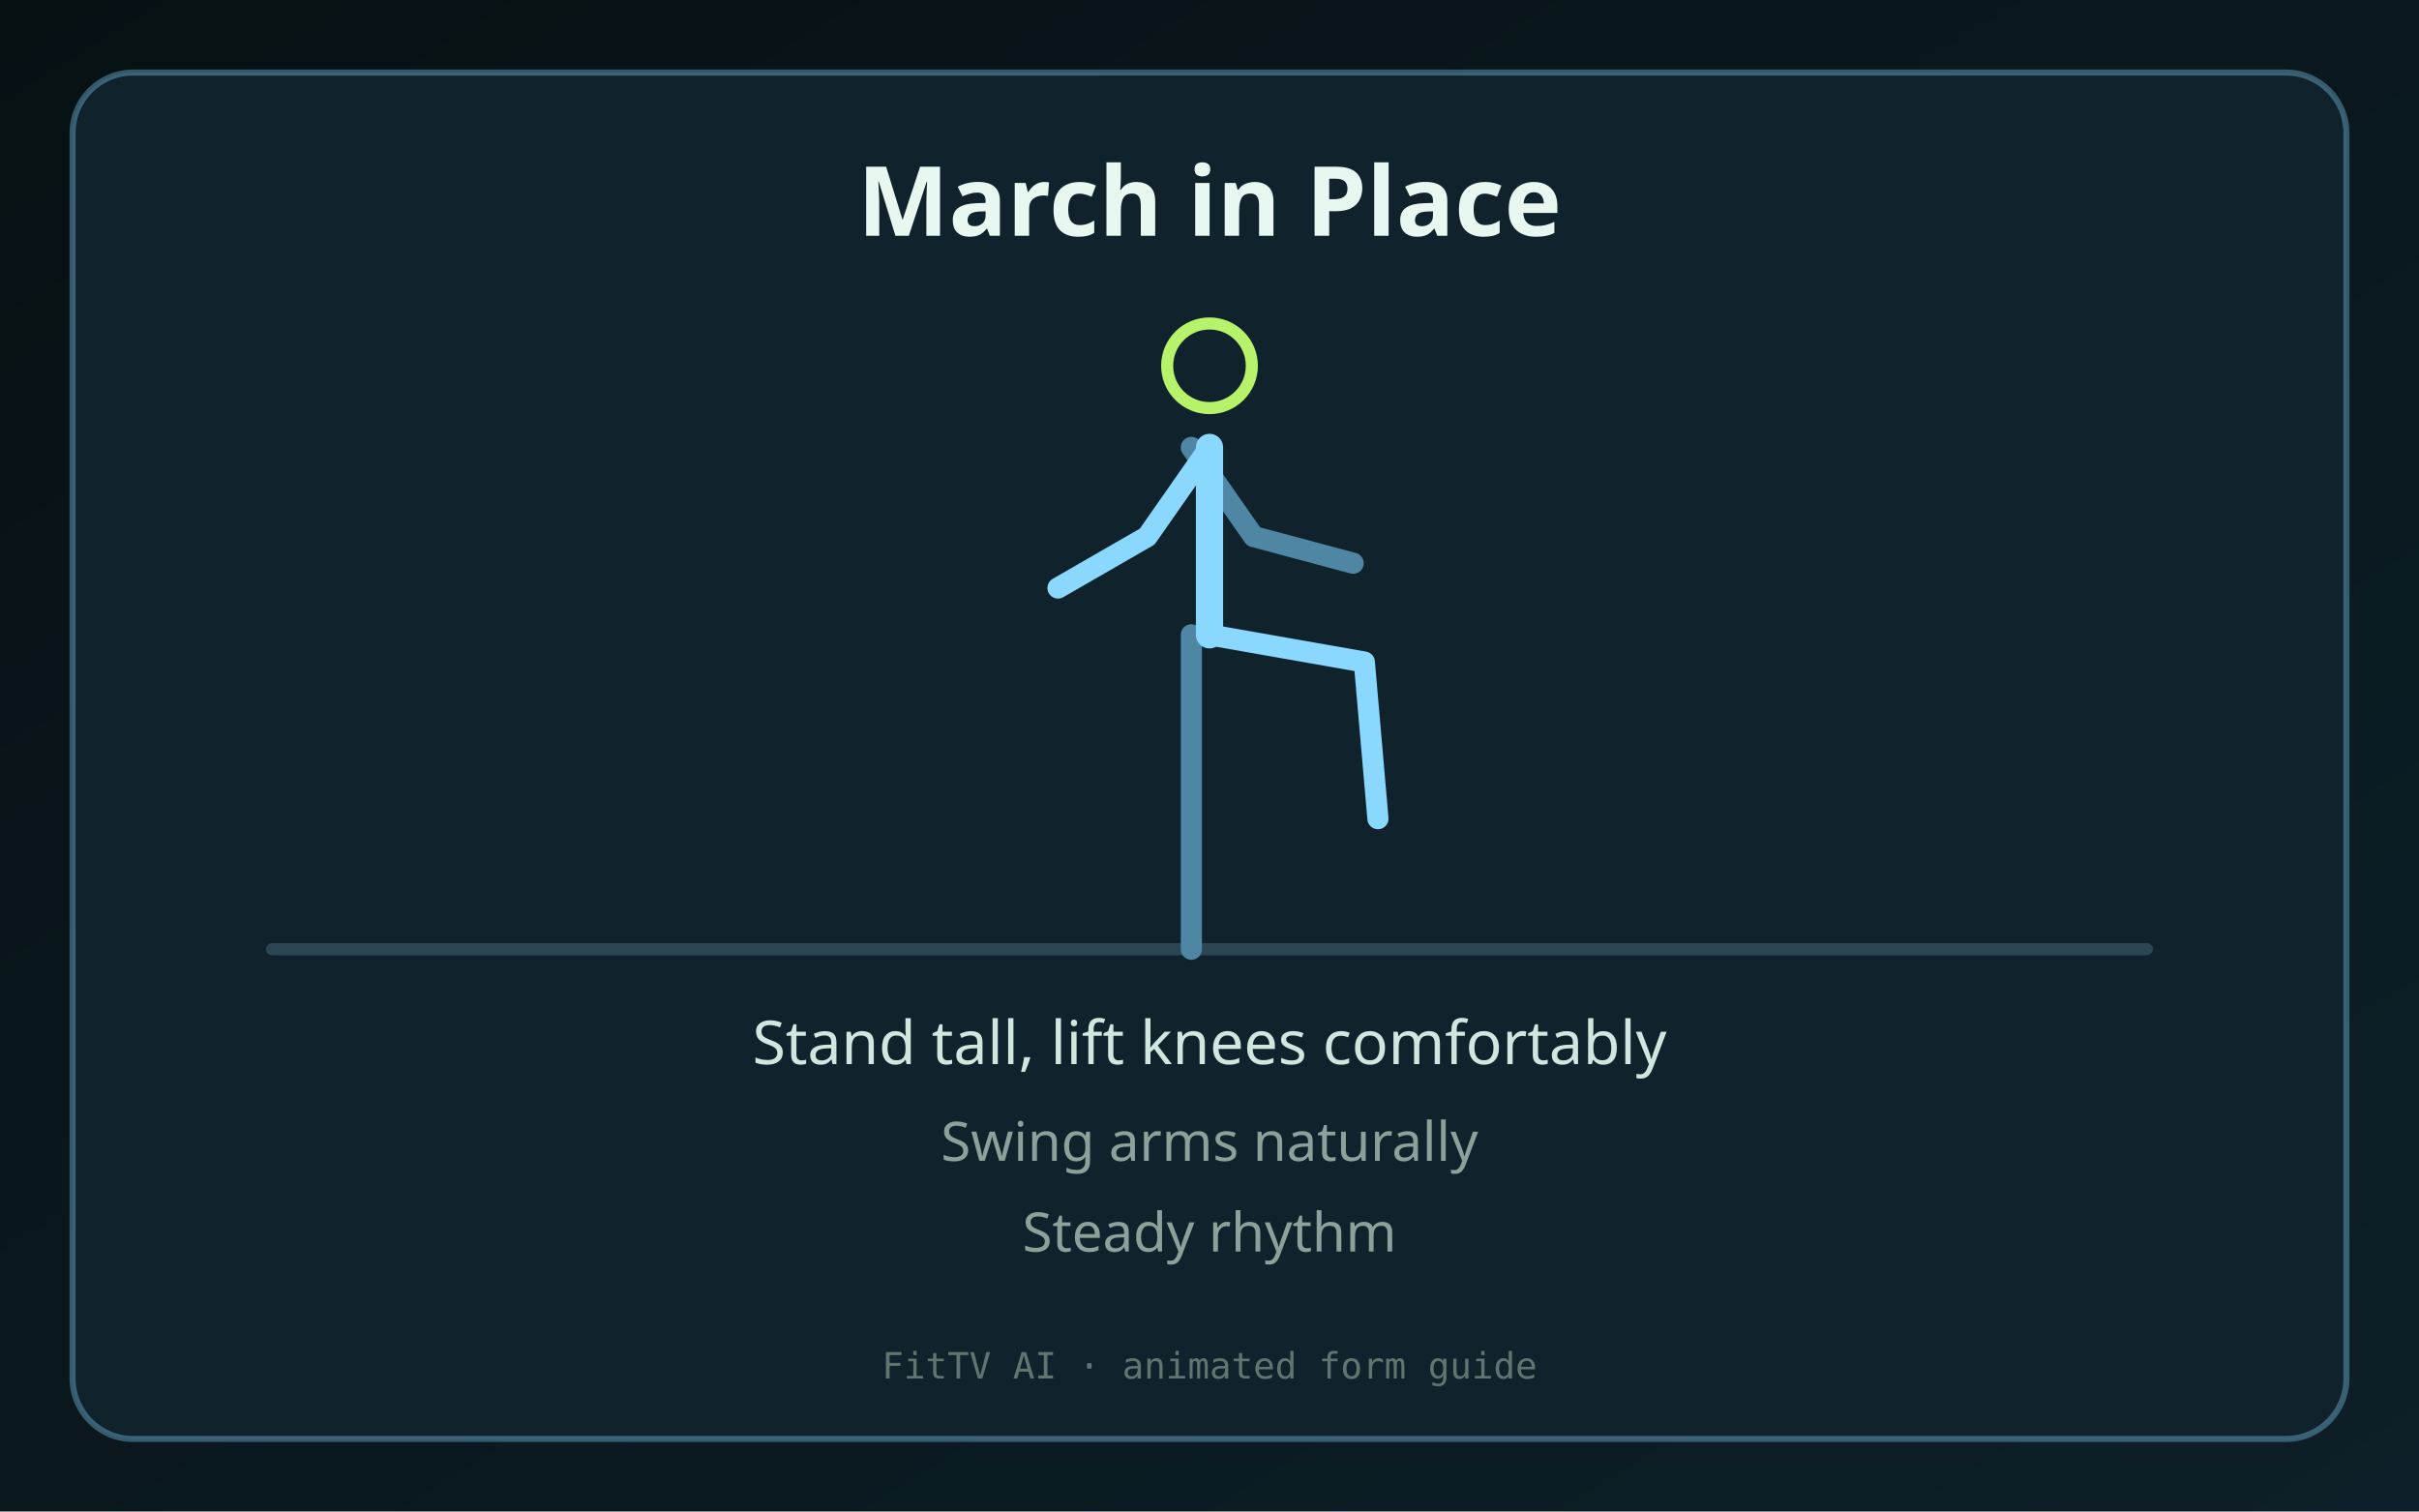
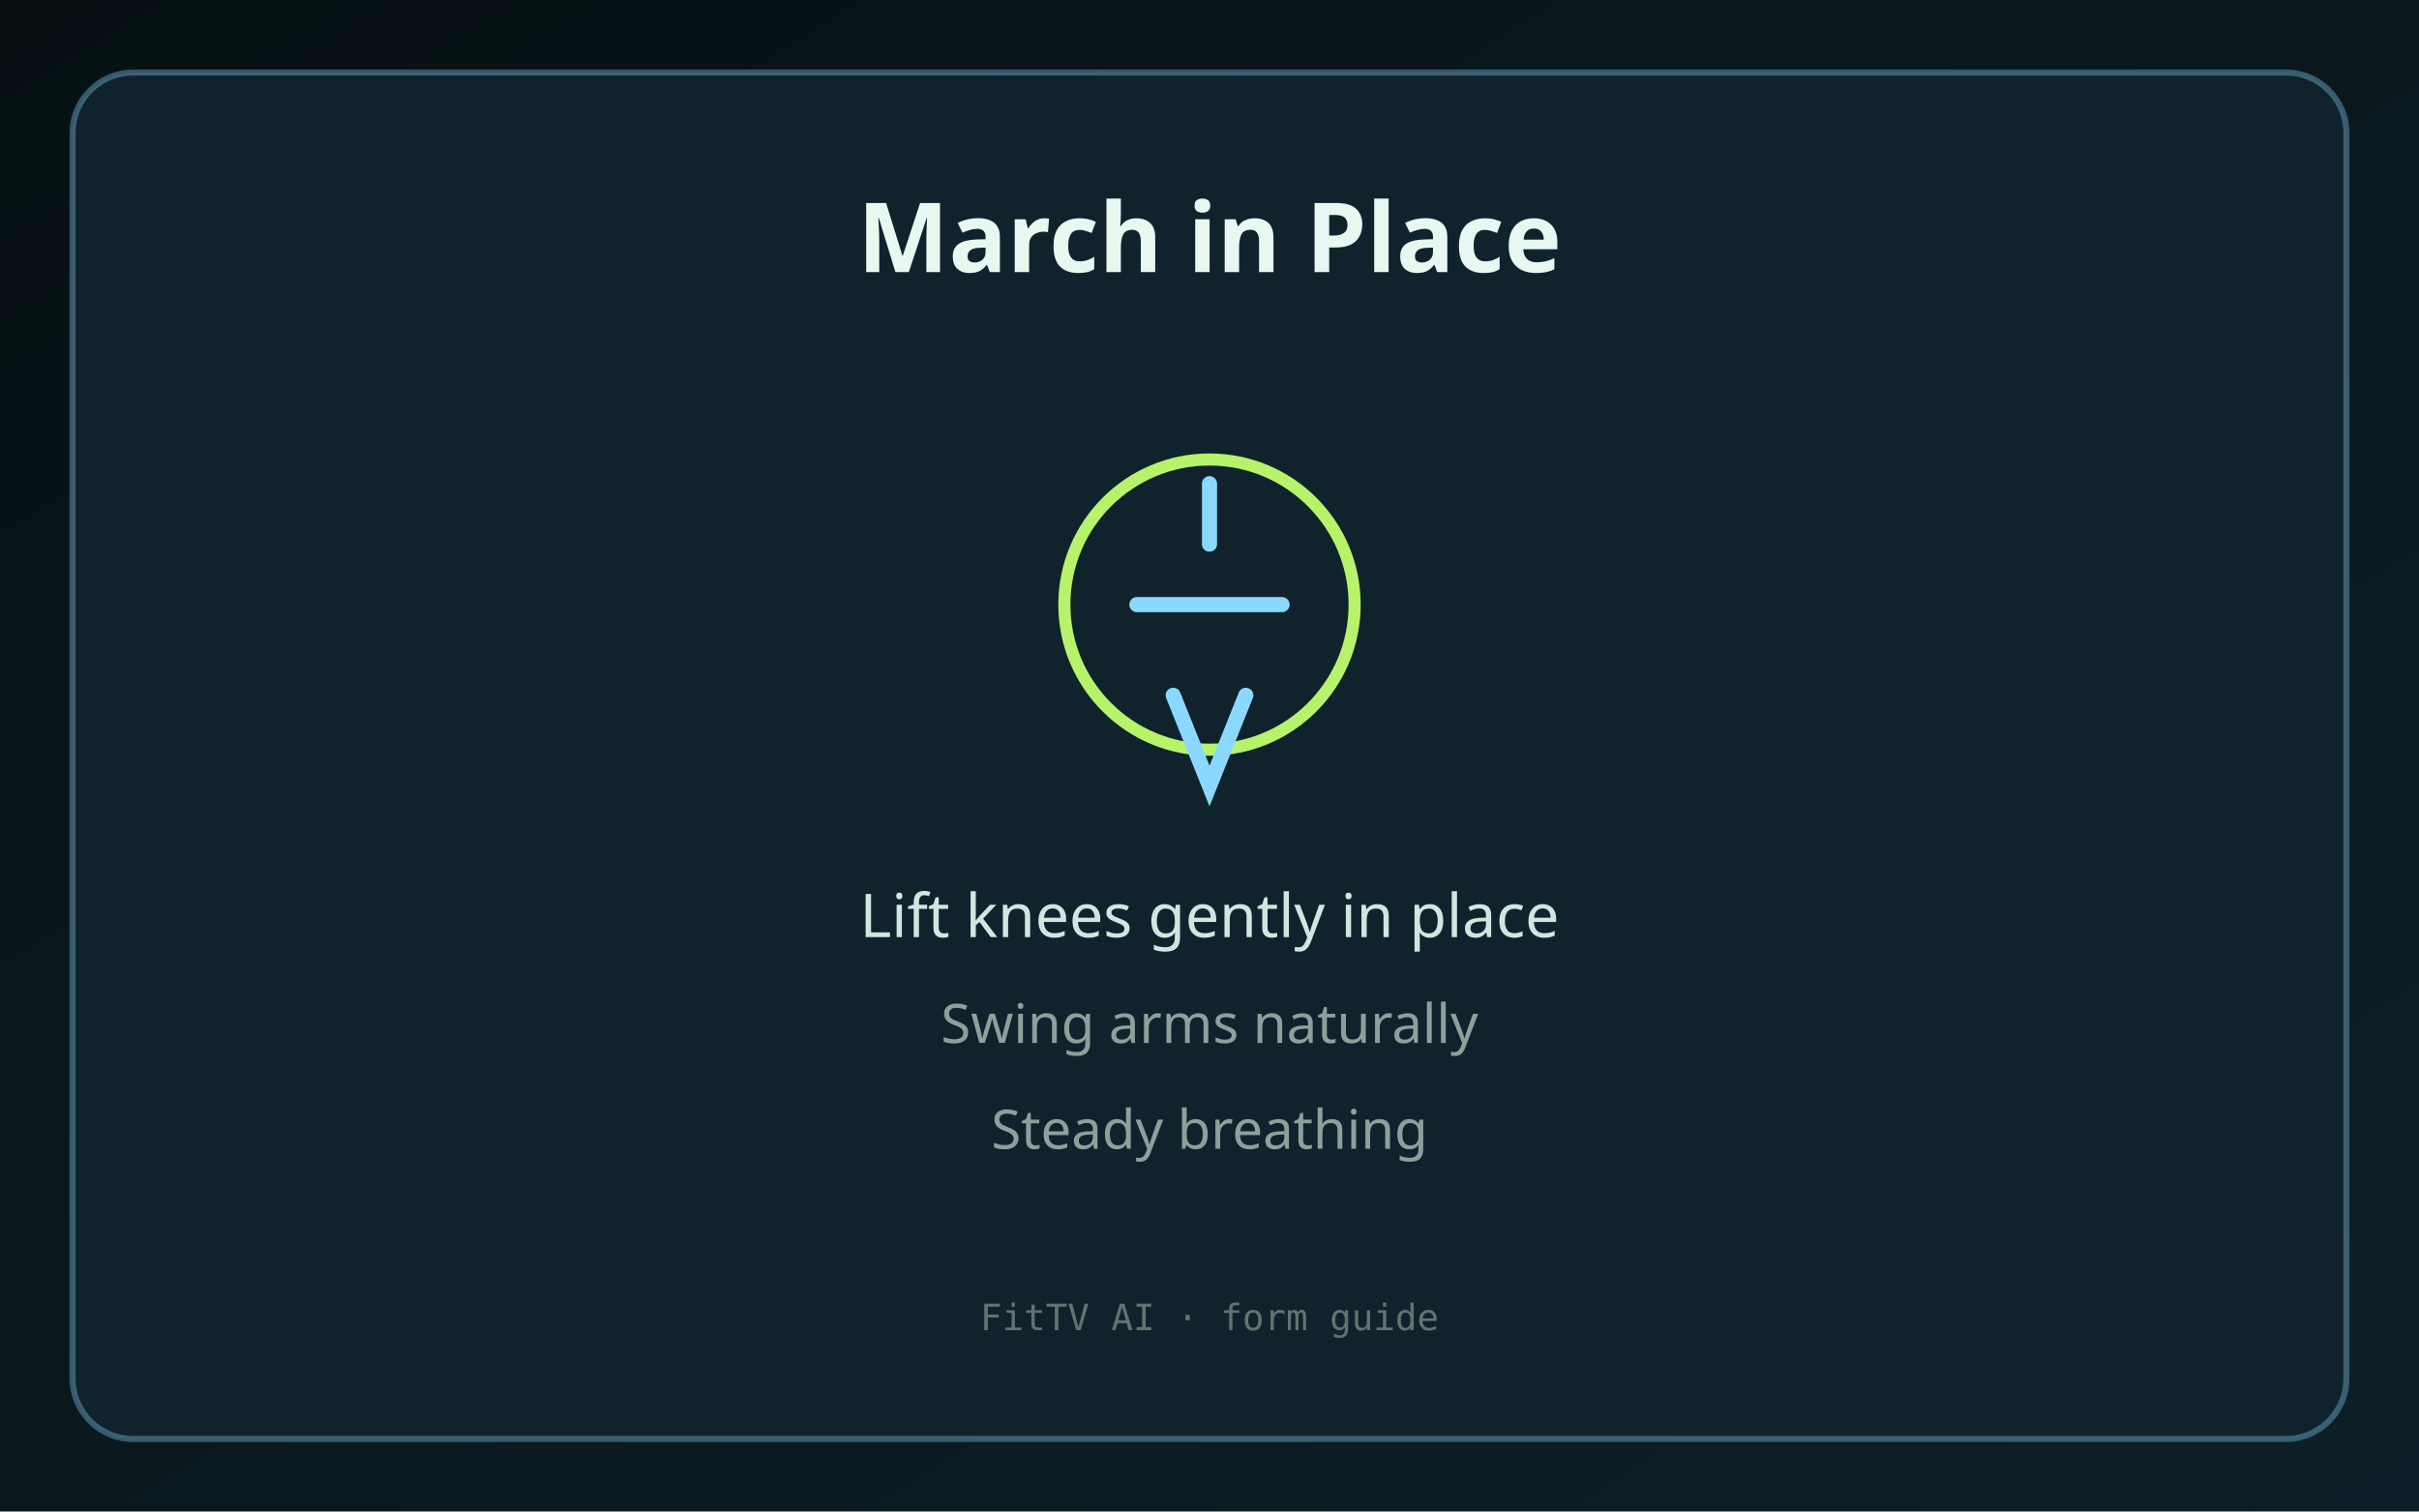
- <svg xmlns="http://www.w3.org/2000/svg" width="800" height="500" viewBox="0 0 800 500" role="img" aria-label="March in Place animated demonstration">
+ <svg xmlns="http://www.w3.org/2000/svg" width="800" height="500" viewBox="0 0 800 500">
  <defs>
    <linearGradient id="bg" x1="0" y1="0" x2="1" y2="1">
      <stop offset="0%" stop-color="#071114" />
      <stop offset="100%" stop-color="#0d1f28" />
    </linearGradient>
  </defs>
  <rect width="800" height="500" fill="url(#bg)" />
  <rect x="24" y="24" width="752" height="452" rx="20" fill="#10232d" stroke="#8bd8ff" stroke-opacity="0.35" stroke-width="2" />
-   <text x="400" y="78" text-anchor="middle" fill="#e8f7f0" font-family="Segoe UI, system-ui, sans-serif" font-size="32" font-weight="700">March in Place</text>
-   <line x1="90" y1="314" x2="710" y2="314" stroke="#2c4654" stroke-width="4" stroke-linecap="round" />
-   <path d="M394.0 210.0 L394.0 262.0 L394.0 314.0" fill="none" stroke="#4f86a3" stroke-width="7" stroke-linecap="round" stroke-linejoin="round">
-     <animate attributeName="d" values="M394.0 210.0 L394.0 262.0 L394.0 314.0;M394.0 210.0 L445.2 219.0 L449.7 270.8;M394.0 210.0 L394.0 262.0 L394.0 314.0" dur="1.8s" repeatCount="indefinite" calcMode="spline" keyTimes="0.000;0.500;1.000" keySplines="0.45 0 0.55 1;0.45 0 0.55 1" />
-   </path>
-   <path d="M394.0 148.0 L414.6 177.5 L447.5 186.3" fill="none" stroke="#4f86a3" stroke-width="7" stroke-linecap="round" stroke-linejoin="round">
-     <animate attributeName="d" values="M394.0 148.0 L414.6 177.5 L447.5 186.3;M394.0 148.0 L373.4 177.5 L343.9 194.5;M394.0 148.0 L414.6 177.5 L447.5 186.3" dur="1.8s" repeatCount="indefinite" calcMode="spline" keyTimes="0.000;0.500;1.000" keySplines="0.45 0 0.55 1;0.45 0 0.55 1" />
-   </path>
-   <path d="M400.0 148.0 L400.0 210.0" fill="none" stroke="#8bd8ff" stroke-width="9" stroke-linecap="round" stroke-linejoin="round">
-     <animate attributeName="d" values="M400.0 148.0 L400.0 210.0;M400.0 148.0 L400.0 210.0;M400.0 148.0 L400.0 210.0" dur="1.8s" repeatCount="indefinite" calcMode="spline" keyTimes="0.000;0.500;1.000" keySplines="0.45 0 0.55 1;0.45 0 0.55 1" />
-   </path>
-   <path d="M400.0 210.0 L451.2 219.0 L455.7 270.8" fill="none" stroke="#8bd8ff" stroke-width="7" stroke-linecap="round" stroke-linejoin="round">
-     <animate attributeName="d" values="M400.0 210.0 L451.2 219.0 L455.7 270.8;M400.0 210.0 L400.0 262.0 L400.0 314.0;M400.0 210.0 L451.2 219.0 L455.7 270.8" dur="1.8s" repeatCount="indefinite" calcMode="spline" keyTimes="0.000;0.500;1.000" keySplines="0.45 0 0.55 1;0.45 0 0.55 1" />
-   </path>
-   <path d="M400.0 148.0 L379.4 177.5 L349.9 194.5" fill="none" stroke="#8bd8ff" stroke-width="7" stroke-linecap="round" stroke-linejoin="round">
-     <animate attributeName="d" values="M400.0 148.0 L379.4 177.5 L349.9 194.5;M400.0 148.0 L420.6 177.5 L453.5 186.3;M400.0 148.0 L379.4 177.5 L349.9 194.5" dur="1.8s" repeatCount="indefinite" calcMode="spline" keyTimes="0.000;0.500;1.000" keySplines="0.45 0 0.55 1;0.45 0 0.55 1" />
-   </path>
-   <circle cx="400.0" cy="121.0" r="14" fill="#10232d" stroke="#b6f36b" stroke-width="4">
-     <animate attributeName="cx" values="400.0;400.0;400.0" dur="1.8s" repeatCount="indefinite" calcMode="spline" keyTimes="0.000;0.500;1.000" keySplines="0.45 0 0.55 1;0.45 0 0.55 1" />
-     <animate attributeName="cy" values="121.0;121.0;121.0" dur="1.8s" repeatCount="indefinite" calcMode="spline" keyTimes="0.000;0.500;1.000" keySplines="0.45 0 0.55 1;0.45 0 0.55 1" />
-   </circle>
-   <text x="400" y="352" text-anchor="middle" fill="#cfe7de" font-family="Segoe UI, system-ui, sans-serif" font-size="20">Stand tall, lift knees comfortably</text>
-   <text x="400" y="384" text-anchor="middle" fill="#8ba19a" font-family="Segoe UI, system-ui, sans-serif" font-size="18">Swing arms naturally</text>
-   <text x="400" y="414" text-anchor="middle" fill="#8ba19a" font-family="Segoe UI, system-ui, sans-serif" font-size="18">Steady rhythm</text>
-   <text x="400" y="456" text-anchor="middle" fill="#60756f" font-family="ui-monospace, monospace" font-size="12">FitTV AI · animated form guide</text>
+   <text x="400" y="90" text-anchor="middle" fill="#e8f7f0" font-family="Segoe UI, system-ui, sans-serif" font-size="32" font-weight="700">March in Place</text>
+   <circle cx="400" cy="200" r="48" fill="none" stroke="#b6f36b" stroke-width="4" />
+   <path d="M400 160 v20 M376 200 h48 M388 230 l12 30 12-30" fill="none" stroke="#8bd8ff" stroke-width="5" stroke-linecap="round" />
+   <text x="400" y="310" text-anchor="middle" fill="#cfe7de" font-family="Segoe UI, system-ui, sans-serif" font-size="20">Lift knees gently in place</text>
+   <text x="400" y="345" text-anchor="middle" fill="#8ba19a" font-family="Segoe UI, system-ui, sans-serif" font-size="18">Swing arms naturally</text>
+   <text x="400" y="380" text-anchor="middle" fill="#8ba19a" font-family="Segoe UI, system-ui, sans-serif" font-size="18">Steady breathing</text>
+   <text x="400" y="440" text-anchor="middle" fill="#60756f" font-family="ui-monospace, monospace" font-size="12">FitTV AI · form guide</text>
</svg>
